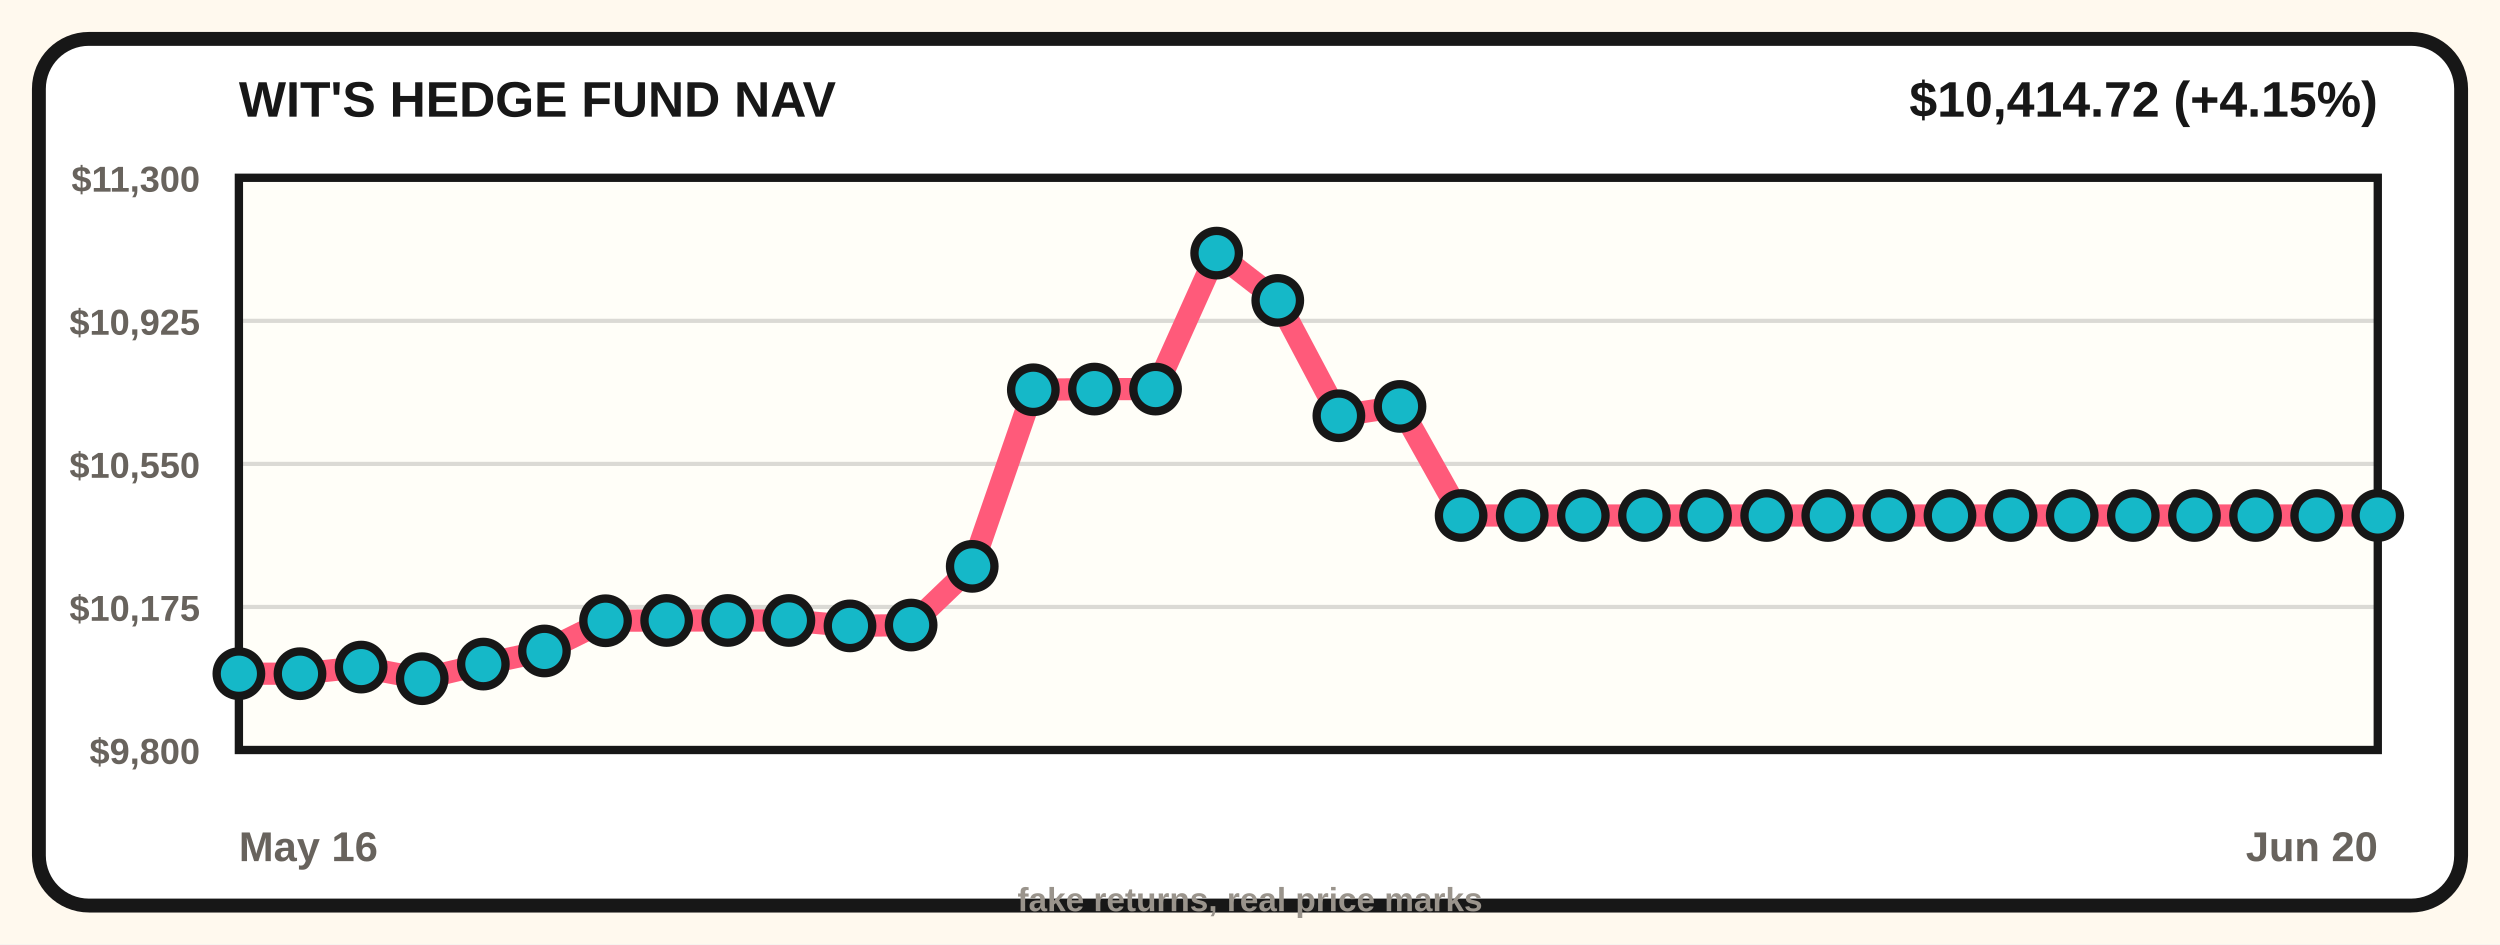
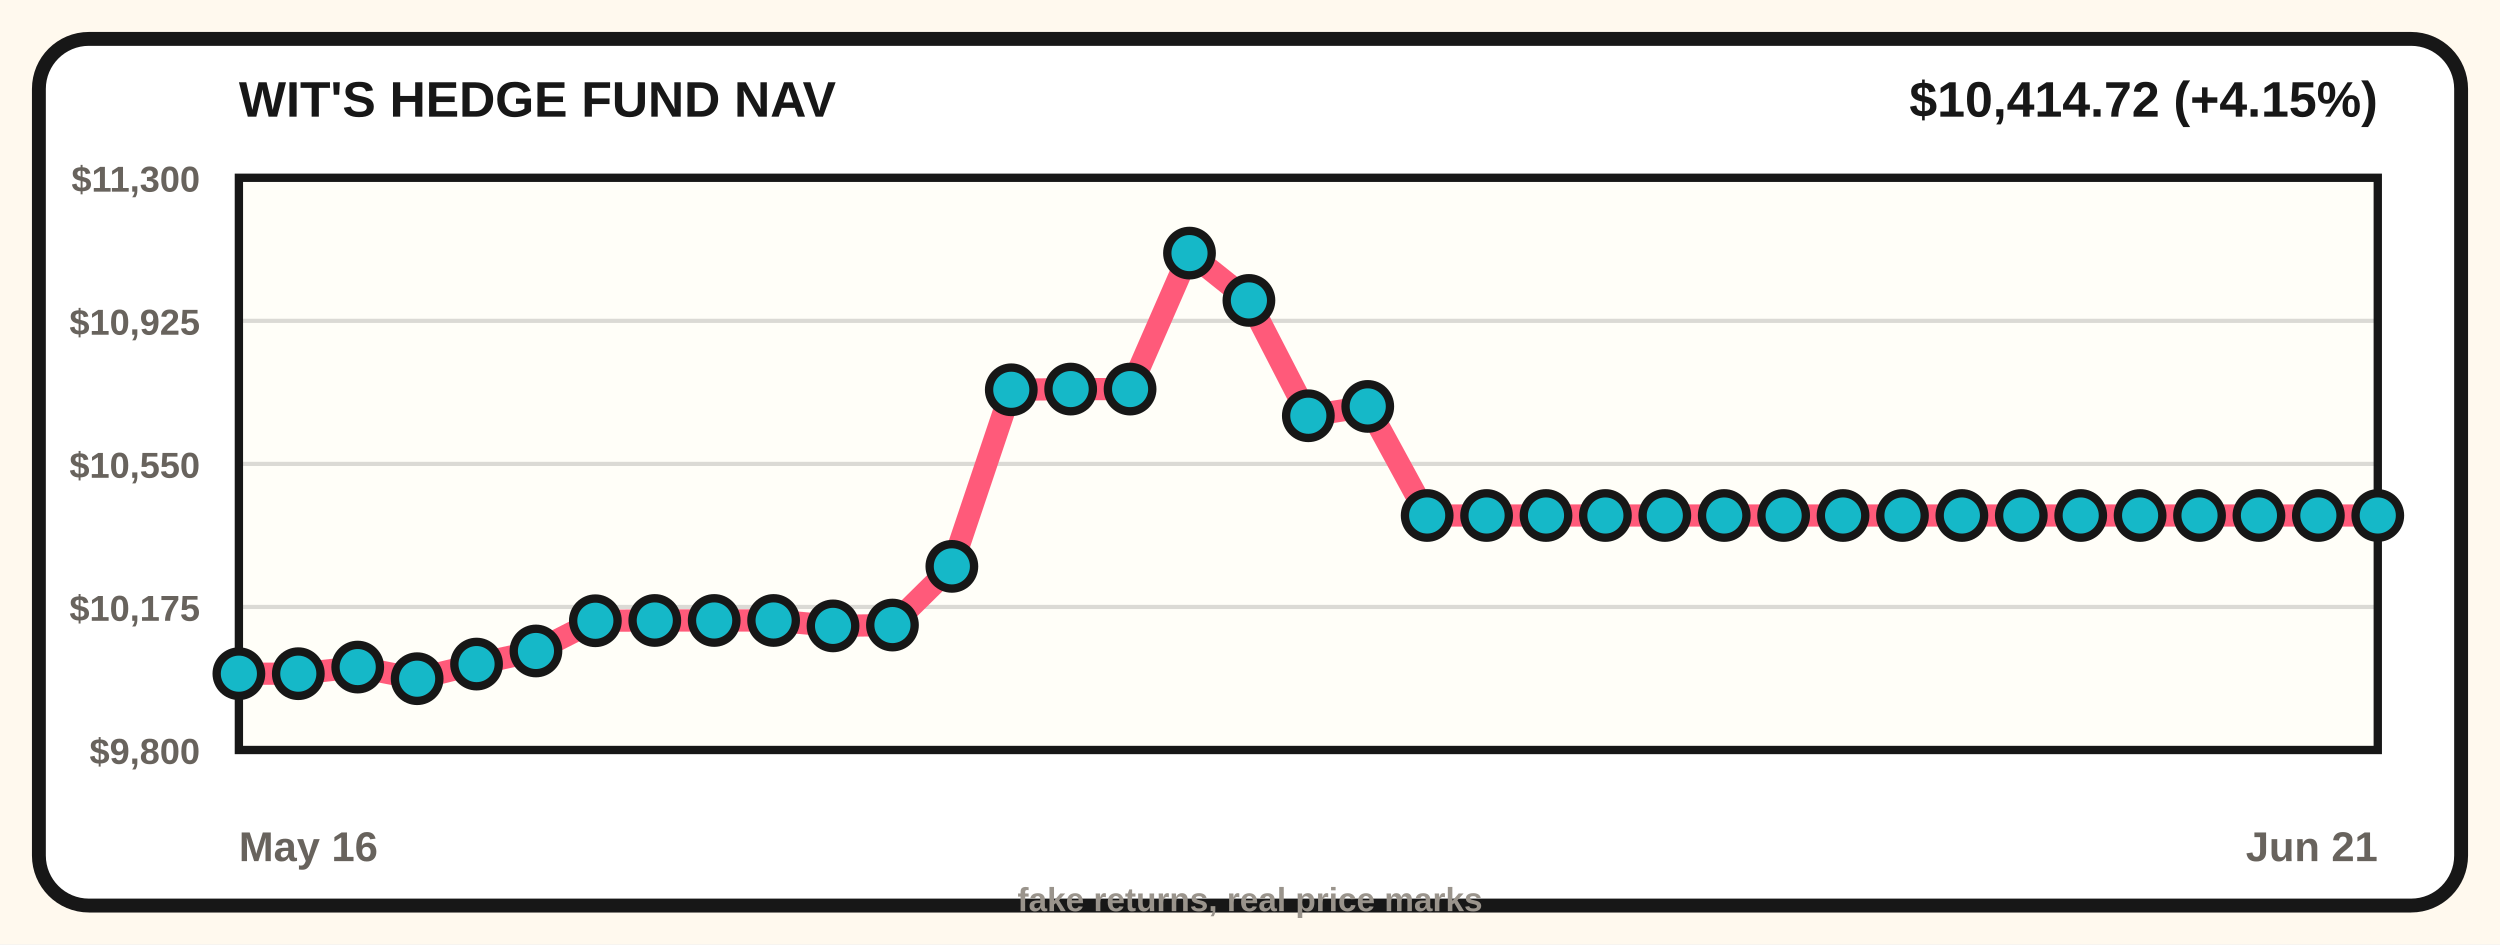
<svg xmlns="http://www.w3.org/2000/svg" width="900" height="340" viewBox="0 0 900 340" role="img" aria-label="Wit's Hedge Fund fake NAV chart">
  <rect width="900" height="340" fill="#fff9ee" />
  <rect x="14" y="14" width="872" height="312" rx="18" fill="#ffffff" stroke="#171717" stroke-width="5" />
  <rect x="86" y="64" width="770" height="206" fill="#fffef8" stroke="#171717" stroke-width="3" />
  <line x1="86" y1="270" x2="856" y2="270" stroke="#171717" stroke-width="1.5" opacity="0.16" />
  <text x="72" y="275" text-anchor="end" font-family="Arial, sans-serif" font-size="13" font-weight="800" fill="#68635d">$9,800</text>
  <line x1="86" y1="218.5" x2="856" y2="218.5" stroke="#171717" stroke-width="1.5" opacity="0.16" />
  <text x="72" y="223.5" text-anchor="end" font-family="Arial, sans-serif" font-size="13" font-weight="800" fill="#68635d">$10,175</text>
  <line x1="86" y1="167" x2="856" y2="167" stroke="#171717" stroke-width="1.5" opacity="0.16" />
  <text x="72" y="172" text-anchor="end" font-family="Arial, sans-serif" font-size="13" font-weight="800" fill="#68635d">$10,550</text>
  <line x1="86" y1="115.5" x2="856" y2="115.5" stroke="#171717" stroke-width="1.5" opacity="0.16" />
  <text x="72" y="120.5" text-anchor="end" font-family="Arial, sans-serif" font-size="13" font-weight="800" fill="#68635d">$10,925</text>
  <line x1="86" y1="64" x2="856" y2="64" stroke="#171717" stroke-width="1.5" opacity="0.16" />
  <text x="72" y="69" text-anchor="end" font-family="Arial, sans-serif" font-size="13" font-weight="800" fill="#68635d">$11,300</text>
-   <polyline points="86,242.53 108,242.53 130,240.15 152,244.33 174,239.07 196,234.35 218,223.47 240,223.37 262,223.37 284,223.37 306,225.32 328,225.02 350,203.89 372,140.32 394,140.07 416,140.07 438,91.12 460,108.15 482,149.67 504,146.31 526,185.58 548,185.58 570,185.58 592,185.58 614,185.58 636,185.58 658,185.58 680,185.58 702,185.58 724,185.58 746,185.58 768,185.58 790,185.58 812,185.58 834,185.58 856,185.58" fill="none" stroke="#ff5a7a" stroke-width="8" stroke-linecap="round" stroke-linejoin="round" />
+   <polyline points="86,242.53 107.39,242.53 128.78,240.15 150.17,244.33 171.56,239.07 192.94,234.35 214.33,223.47 235.72,223.37 257.11,223.37 278.5,223.37 299.89,225.32 321.28,225.02 342.67,203.89 364.06,140.32 385.44,140.07 406.83,140.07 428.22,91.12 449.61,108.15 471,149.67 492.39,146.31 513.78,185.58 535.17,185.58 556.56,185.58 577.94,185.58 599.33,185.58 620.72,185.58 642.11,185.58 663.5,185.58 684.89,185.58 706.28,185.58 727.67,185.58 749.06,185.58 770.44,185.58 791.83,185.58 813.22,185.58 834.61,185.58 856,185.58" fill="none" stroke="#ff5a7a" stroke-width="8" stroke-linecap="round" stroke-linejoin="round" />
  <circle cx="86" cy="242.53" r="8" fill="#15b8c8" stroke="#171717" stroke-width="3" />
-   <circle cx="108" cy="242.53" r="8" fill="#15b8c8" stroke="#171717" stroke-width="3" />
-   <circle cx="130" cy="240.15" r="8" fill="#15b8c8" stroke="#171717" stroke-width="3" />
-   <circle cx="152" cy="244.33" r="8" fill="#15b8c8" stroke="#171717" stroke-width="3" />
-   <circle cx="174" cy="239.07" r="8" fill="#15b8c8" stroke="#171717" stroke-width="3" />
-   <circle cx="196" cy="234.35" r="8" fill="#15b8c8" stroke="#171717" stroke-width="3" />
-   <circle cx="218" cy="223.47" r="8" fill="#15b8c8" stroke="#171717" stroke-width="3" />
-   <circle cx="240" cy="223.37" r="8" fill="#15b8c8" stroke="#171717" stroke-width="3" />
-   <circle cx="262" cy="223.37" r="8" fill="#15b8c8" stroke="#171717" stroke-width="3" />
-   <circle cx="284" cy="223.37" r="8" fill="#15b8c8" stroke="#171717" stroke-width="3" />
-   <circle cx="306" cy="225.32" r="8" fill="#15b8c8" stroke="#171717" stroke-width="3" />
-   <circle cx="328" cy="225.02" r="8" fill="#15b8c8" stroke="#171717" stroke-width="3" />
-   <circle cx="350" cy="203.89" r="8" fill="#15b8c8" stroke="#171717" stroke-width="3" />
-   <circle cx="372" cy="140.32" r="8" fill="#15b8c8" stroke="#171717" stroke-width="3" />
-   <circle cx="394" cy="140.07" r="8" fill="#15b8c8" stroke="#171717" stroke-width="3" />
-   <circle cx="416" cy="140.07" r="8" fill="#15b8c8" stroke="#171717" stroke-width="3" />
-   <circle cx="438" cy="91.12" r="8" fill="#15b8c8" stroke="#171717" stroke-width="3" />
-   <circle cx="460" cy="108.15" r="8" fill="#15b8c8" stroke="#171717" stroke-width="3" />
-   <circle cx="482" cy="149.67" r="8" fill="#15b8c8" stroke="#171717" stroke-width="3" />
-   <circle cx="504" cy="146.31" r="8" fill="#15b8c8" stroke="#171717" stroke-width="3" />
-   <circle cx="526" cy="185.58" r="8" fill="#15b8c8" stroke="#171717" stroke-width="3" />
-   <circle cx="548" cy="185.58" r="8" fill="#15b8c8" stroke="#171717" stroke-width="3" />
-   <circle cx="570" cy="185.58" r="8" fill="#15b8c8" stroke="#171717" stroke-width="3" />
-   <circle cx="592" cy="185.58" r="8" fill="#15b8c8" stroke="#171717" stroke-width="3" />
-   <circle cx="614" cy="185.58" r="8" fill="#15b8c8" stroke="#171717" stroke-width="3" />
-   <circle cx="636" cy="185.58" r="8" fill="#15b8c8" stroke="#171717" stroke-width="3" />
-   <circle cx="658" cy="185.58" r="8" fill="#15b8c8" stroke="#171717" stroke-width="3" />
-   <circle cx="680" cy="185.58" r="8" fill="#15b8c8" stroke="#171717" stroke-width="3" />
-   <circle cx="702" cy="185.58" r="8" fill="#15b8c8" stroke="#171717" stroke-width="3" />
-   <circle cx="724" cy="185.58" r="8" fill="#15b8c8" stroke="#171717" stroke-width="3" />
-   <circle cx="746" cy="185.58" r="8" fill="#15b8c8" stroke="#171717" stroke-width="3" />
-   <circle cx="768" cy="185.58" r="8" fill="#15b8c8" stroke="#171717" stroke-width="3" />
-   <circle cx="790" cy="185.58" r="8" fill="#15b8c8" stroke="#171717" stroke-width="3" />
-   <circle cx="812" cy="185.58" r="8" fill="#15b8c8" stroke="#171717" stroke-width="3" />
-   <circle cx="834" cy="185.58" r="8" fill="#15b8c8" stroke="#171717" stroke-width="3" />
+   <circle cx="107.39" cy="242.53" r="8" fill="#15b8c8" stroke="#171717" stroke-width="3" />
+   <circle cx="128.78" cy="240.15" r="8" fill="#15b8c8" stroke="#171717" stroke-width="3" />
+   <circle cx="150.17" cy="244.33" r="8" fill="#15b8c8" stroke="#171717" stroke-width="3" />
+   <circle cx="171.56" cy="239.07" r="8" fill="#15b8c8" stroke="#171717" stroke-width="3" />
+   <circle cx="192.94" cy="234.35" r="8" fill="#15b8c8" stroke="#171717" stroke-width="3" />
+   <circle cx="214.33" cy="223.47" r="8" fill="#15b8c8" stroke="#171717" stroke-width="3" />
+   <circle cx="235.72" cy="223.37" r="8" fill="#15b8c8" stroke="#171717" stroke-width="3" />
+   <circle cx="257.11" cy="223.37" r="8" fill="#15b8c8" stroke="#171717" stroke-width="3" />
+   <circle cx="278.5" cy="223.37" r="8" fill="#15b8c8" stroke="#171717" stroke-width="3" />
+   <circle cx="299.89" cy="225.32" r="8" fill="#15b8c8" stroke="#171717" stroke-width="3" />
+   <circle cx="321.28" cy="225.02" r="8" fill="#15b8c8" stroke="#171717" stroke-width="3" />
+   <circle cx="342.67" cy="203.89" r="8" fill="#15b8c8" stroke="#171717" stroke-width="3" />
+   <circle cx="364.06" cy="140.32" r="8" fill="#15b8c8" stroke="#171717" stroke-width="3" />
+   <circle cx="385.44" cy="140.07" r="8" fill="#15b8c8" stroke="#171717" stroke-width="3" />
+   <circle cx="406.83" cy="140.07" r="8" fill="#15b8c8" stroke="#171717" stroke-width="3" />
+   <circle cx="428.22" cy="91.12" r="8" fill="#15b8c8" stroke="#171717" stroke-width="3" />
+   <circle cx="449.61" cy="108.15" r="8" fill="#15b8c8" stroke="#171717" stroke-width="3" />
+   <circle cx="471" cy="149.67" r="8" fill="#15b8c8" stroke="#171717" stroke-width="3" />
+   <circle cx="492.39" cy="146.31" r="8" fill="#15b8c8" stroke="#171717" stroke-width="3" />
+   <circle cx="513.78" cy="185.58" r="8" fill="#15b8c8" stroke="#171717" stroke-width="3" />
+   <circle cx="535.17" cy="185.58" r="8" fill="#15b8c8" stroke="#171717" stroke-width="3" />
+   <circle cx="556.56" cy="185.58" r="8" fill="#15b8c8" stroke="#171717" stroke-width="3" />
+   <circle cx="577.94" cy="185.58" r="8" fill="#15b8c8" stroke="#171717" stroke-width="3" />
+   <circle cx="599.33" cy="185.58" r="8" fill="#15b8c8" stroke="#171717" stroke-width="3" />
+   <circle cx="620.72" cy="185.58" r="8" fill="#15b8c8" stroke="#171717" stroke-width="3" />
+   <circle cx="642.11" cy="185.58" r="8" fill="#15b8c8" stroke="#171717" stroke-width="3" />
+   <circle cx="663.5" cy="185.58" r="8" fill="#15b8c8" stroke="#171717" stroke-width="3" />
+   <circle cx="684.89" cy="185.58" r="8" fill="#15b8c8" stroke="#171717" stroke-width="3" />
+   <circle cx="706.28" cy="185.58" r="8" fill="#15b8c8" stroke="#171717" stroke-width="3" />
+   <circle cx="727.67" cy="185.58" r="8" fill="#15b8c8" stroke="#171717" stroke-width="3" />
+   <circle cx="749.06" cy="185.58" r="8" fill="#15b8c8" stroke="#171717" stroke-width="3" />
+   <circle cx="770.44" cy="185.58" r="8" fill="#15b8c8" stroke="#171717" stroke-width="3" />
+   <circle cx="791.83" cy="185.58" r="8" fill="#15b8c8" stroke="#171717" stroke-width="3" />
+   <circle cx="813.22" cy="185.58" r="8" fill="#15b8c8" stroke="#171717" stroke-width="3" />
+   <circle cx="834.61" cy="185.58" r="8" fill="#15b8c8" stroke="#171717" stroke-width="3" />
  <circle cx="856" cy="185.58" r="8" fill="#15b8c8" stroke="#171717" stroke-width="3" />
  <text x="86" y="42" font-family="Arial, sans-serif" font-size="18" font-weight="900" fill="#171717">WIT'S HEDGE FUND NAV</text>
  <text x="856" y="42" text-anchor="end" font-family="Arial, sans-serif" font-size="18" font-weight="900" fill="#171717">$10,414.72 (+4.15%)</text>
  <text x="86" y="310" text-anchor="start" font-family="Arial, sans-serif" font-size="15" font-weight="900" fill="#68635d">May 16</text>
-   <text x="856" y="310" text-anchor="end" font-family="Arial, sans-serif" font-size="15" font-weight="900" fill="#68635d">Jun 20</text>
+   <text x="856" y="310" text-anchor="end" font-family="Arial, sans-serif" font-size="15" font-weight="900" fill="#68635d">Jun 21</text>
  <text x="450" y="328" text-anchor="middle" font-family="Arial, sans-serif" font-size="12" font-weight="800" fill="#9a948c">fake returns, real price marks</text>
</svg>
